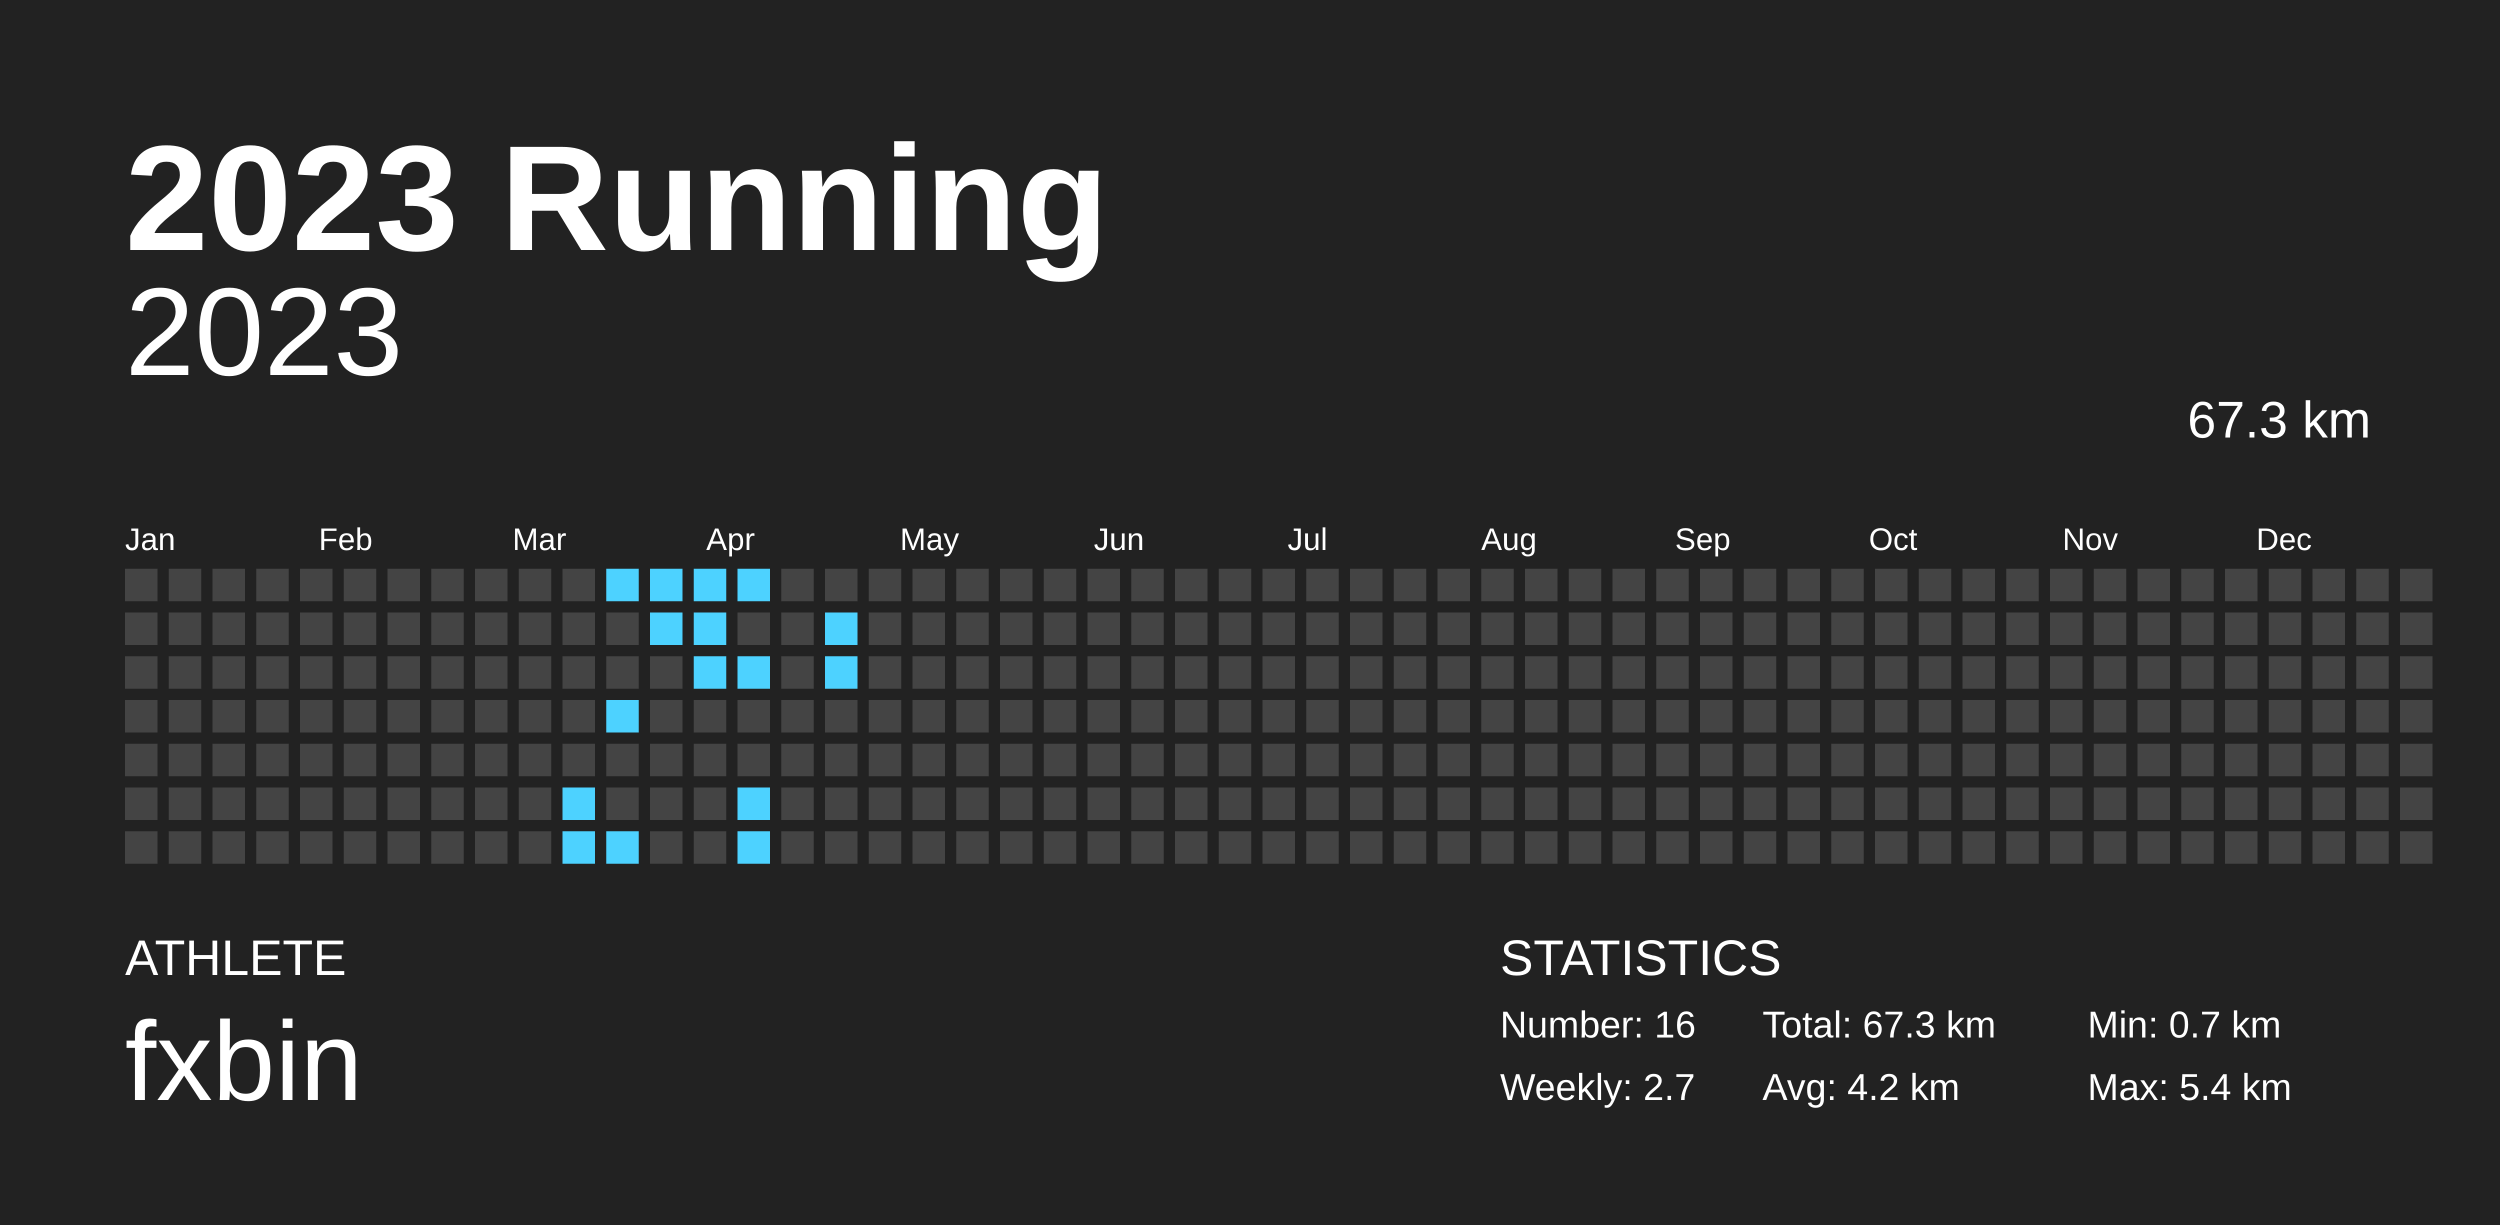
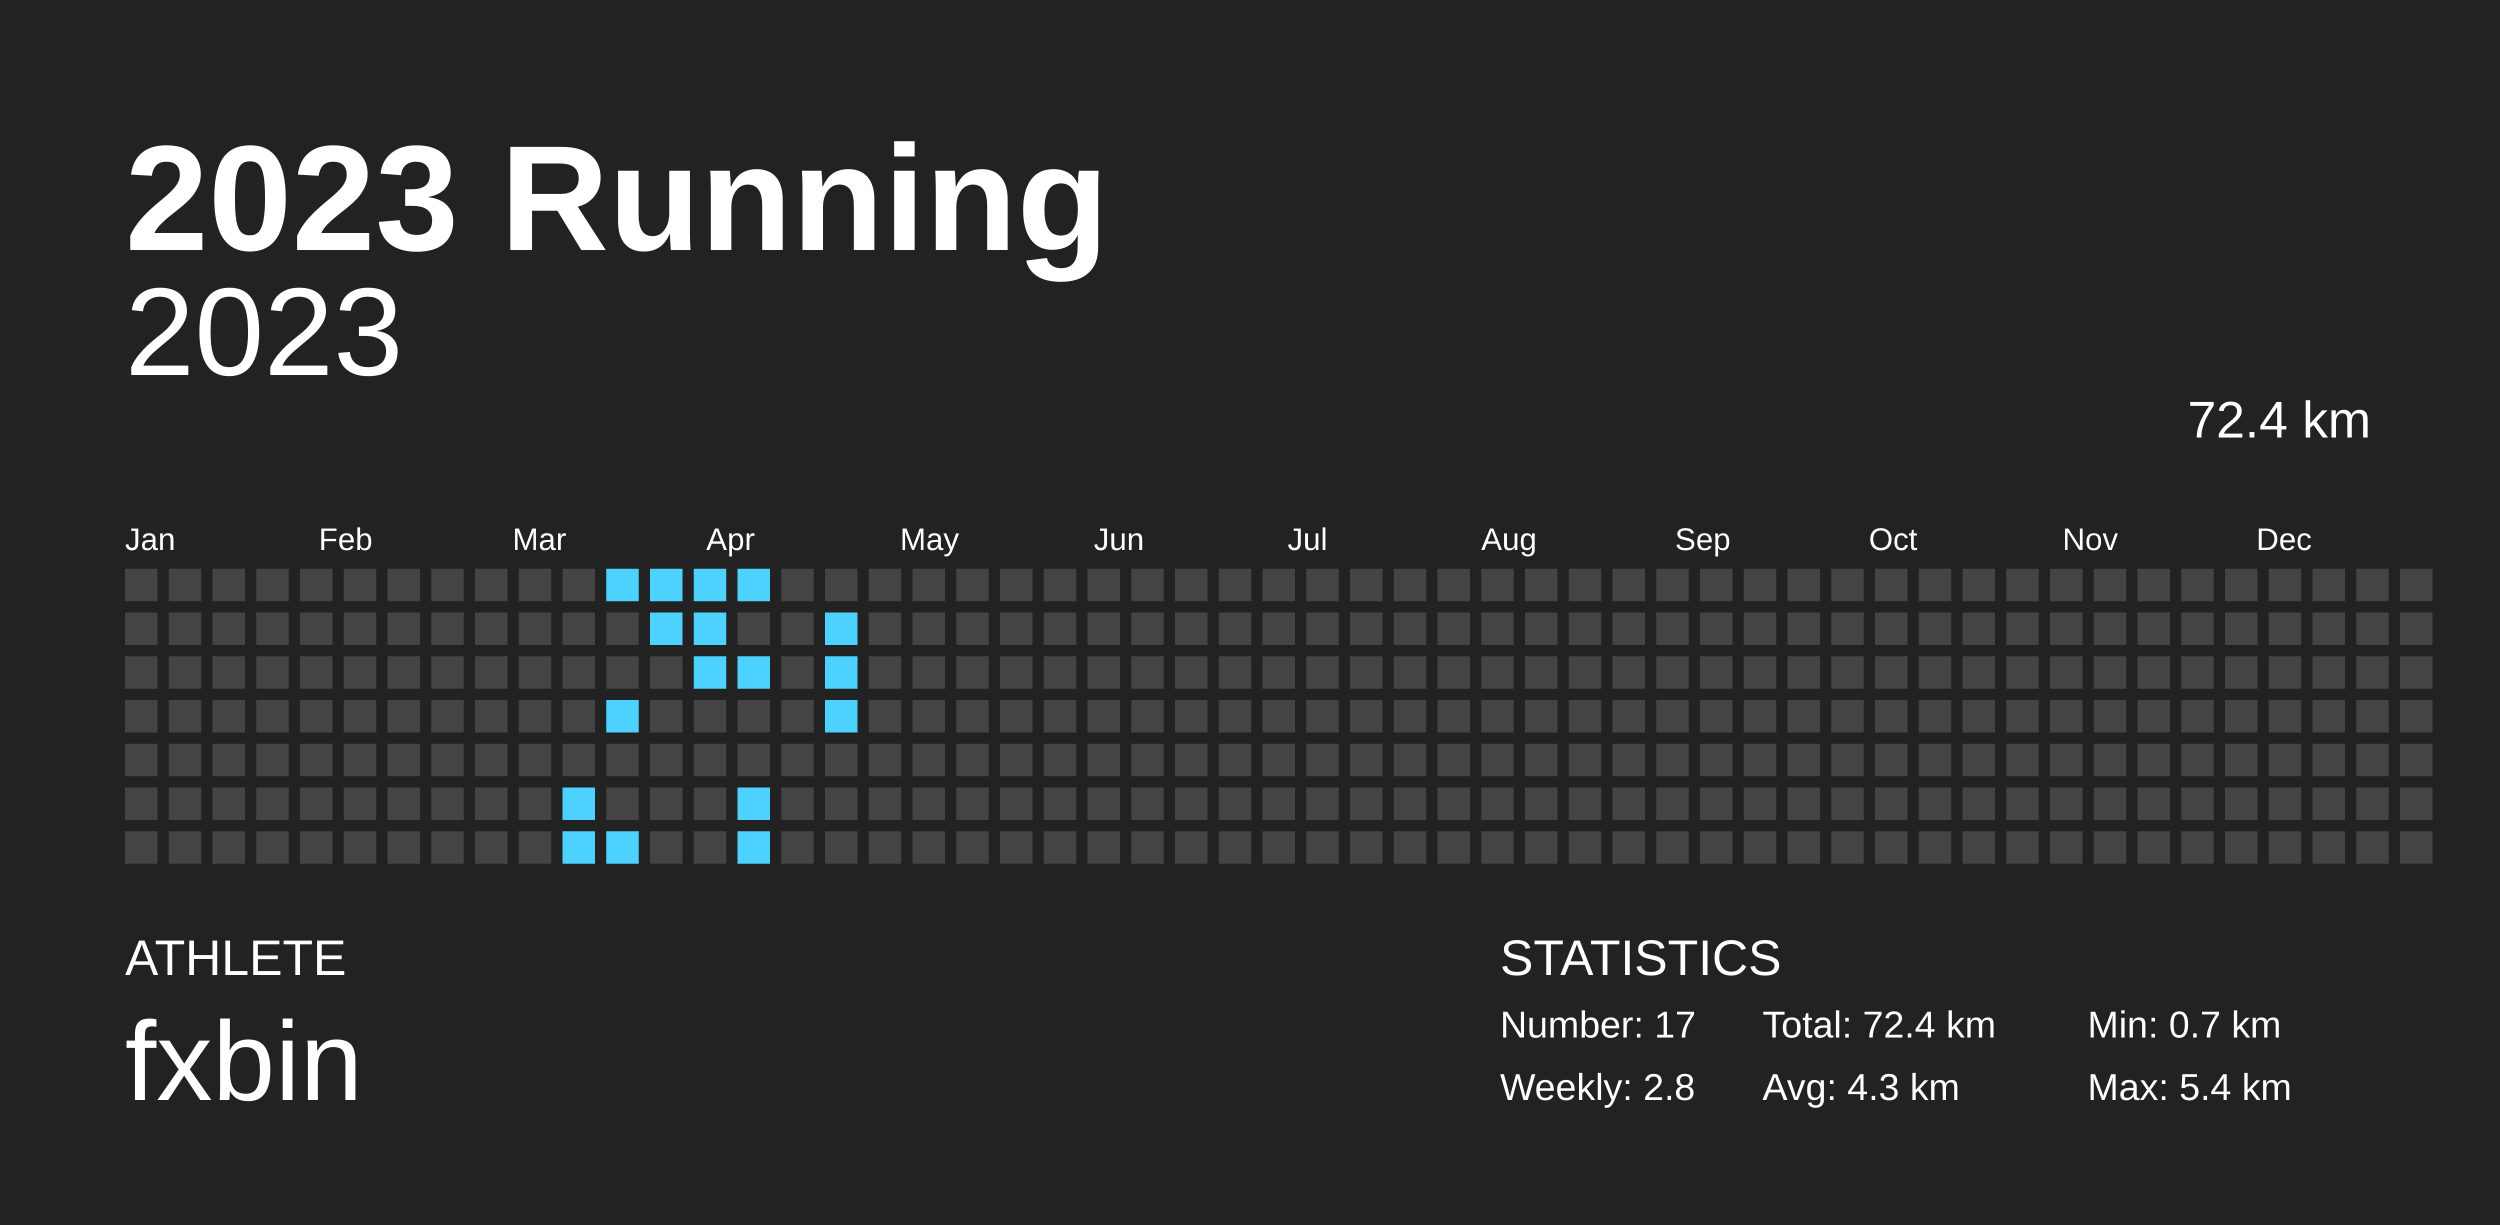
<svg xmlns="http://www.w3.org/2000/svg" baseProfile="full" height="98mm" version="1.1" viewBox="0,0,200,98" width="200mm">
  <defs />
  <rect fill="#222222" height="98" width="200" x="0" y="0" />
  <text fill="#FFFFFF" style="font-size:12px; font-family:Arial; font-weight:bold;" x="10" y="20">2023 Running</text>
  <text fill="#FFFFFF" style="font-size:4px; font-family:Arial" x="10" y="78">ATHLETE</text>
  <text fill="#FFFFFF" style="font-size:9px; font-family:Arial" x="10" y="88">fxbin</text>
  <text fill="#FFFFFF" style="font-size:4px; font-family:Arial" x="120" y="78">STATISTICS</text>
-   <text fill="#FFFFFF" style="font-size:3px; font-family:Arial" x="120" y="83">Number: 16</text>
-   <text fill="#FFFFFF" style="font-size:3px; font-family:Arial" x="120" y="88">Weekly: 2.7</text>
-   <text fill="#FFFFFF" style="font-size:3px; font-family:Arial" x="141" y="83">Total: 67.3 km</text>
-   <text fill="#FFFFFF" style="font-size:3px; font-family:Arial" x="141" y="88">Avg: 4.2 km</text>
+   <text fill="#FFFFFF" style="font-size:3px; font-family:Arial" x="120" y="83">Number: 17</text>
+   <text fill="#FFFFFF" style="font-size:3px; font-family:Arial" x="120" y="88">Weekly: 2.8</text>
+   <text fill="#FFFFFF" style="font-size:3px; font-family:Arial" x="141" y="83">Total: 72.4 km</text>
+   <text fill="#FFFFFF" style="font-size:3px; font-family:Arial" x="141" y="88">Avg: 4.3 km</text>
  <text fill="#FFFFFF" style="font-size:3px; font-family:Arial" x="167" y="83">Min: 0.7 km</text>
  <text fill="#FFFFFF" style="font-size:3px; font-family:Arial" x="167" y="88">Max: 5.4 km</text>
  <text alignment-baseline="hanging" fill="#FFFFFF" style="font-size:10.0px; font-family:Arial;" x="10" y="30">2023</text>
-   <text alignment-baseline="hanging" fill="#FFFFFF" style="font-size:4.125px; font-family:Arial;" x="175" y="35">67.3 km</text>
+   <text alignment-baseline="hanging" fill="#FFFFFF" style="font-size:4.125px; font-family:Arial;" x="175" y="35">72.4 km</text>
  <text fill="#FFFFFF" style="font-size:2.5px; font-family:Arial" x="10.0" y="44">Jan</text>
  <text fill="#FFFFFF" style="font-size:2.5px; font-family:Arial" x="25.5" y="44">Feb</text>
  <text fill="#FFFFFF" style="font-size:2.5px; font-family:Arial" x="41.0" y="44">Mar</text>
  <text fill="#FFFFFF" style="font-size:2.5px; font-family:Arial" x="56.5" y="44">Apr</text>
  <text fill="#FFFFFF" style="font-size:2.5px; font-family:Arial" x="72.0" y="44">May</text>
  <text fill="#FFFFFF" style="font-size:2.5px; font-family:Arial" x="87.5" y="44">Jun</text>
  <text fill="#FFFFFF" style="font-size:2.5px; font-family:Arial" x="103.0" y="44">Jul</text>
  <text fill="#FFFFFF" style="font-size:2.5px; font-family:Arial" x="118.5" y="44">Aug</text>
  <text fill="#FFFFFF" style="font-size:2.5px; font-family:Arial" x="134.0" y="44">Sep</text>
  <text fill="#FFFFFF" style="font-size:2.5px; font-family:Arial" x="149.5" y="44">Oct</text>
  <text fill="#FFFFFF" style="font-size:2.5px; font-family:Arial" x="165.0" y="44">Nov</text>
  <text fill="#FFFFFF" style="font-size:2.5px; font-family:Arial" x="180.5" y="44">Dec</text>
  <rect fill="#444444" height="2.6" width="2.6" x="10.0" y="45.5" />
  <rect fill="#444444" height="2.6" width="2.6" x="10.0" y="49.0" />
  <rect fill="#444444" height="2.6" width="2.6" x="10.0" y="52.5" />
  <rect fill="#444444" height="2.6" width="2.6" x="10.0" y="56.0" />
  <rect fill="#444444" height="2.6" width="2.6" x="10.0" y="59.5" />
  <rect fill="#444444" height="2.6" width="2.6" x="10.0" y="63.0" />
  <rect fill="#444444" height="2.6" width="2.6" x="10.0" y="66.5" />
  <rect fill="#444444" height="2.6" width="2.6" x="13.5" y="45.5" />
  <rect fill="#444444" height="2.6" width="2.6" x="13.5" y="49.0" />
  <rect fill="#444444" height="2.6" width="2.6" x="13.5" y="52.5" />
  <rect fill="#444444" height="2.6" width="2.6" x="13.5" y="56.0" />
  <rect fill="#444444" height="2.6" width="2.6" x="13.5" y="59.5" />
  <rect fill="#444444" height="2.6" width="2.6" x="13.5" y="63.0" />
  <rect fill="#444444" height="2.6" width="2.6" x="13.5" y="66.5" />
  <rect fill="#444444" height="2.6" width="2.6" x="17.0" y="45.5" />
  <rect fill="#444444" height="2.6" width="2.6" x="17.0" y="49.0" />
  <rect fill="#444444" height="2.6" width="2.6" x="17.0" y="52.5" />
  <rect fill="#444444" height="2.6" width="2.6" x="17.0" y="56.0" />
  <rect fill="#444444" height="2.6" width="2.6" x="17.0" y="59.5" />
  <rect fill="#444444" height="2.6" width="2.6" x="17.0" y="63.0" />
  <rect fill="#444444" height="2.6" width="2.6" x="17.0" y="66.5" />
  <rect fill="#444444" height="2.6" width="2.6" x="20.5" y="45.5" />
  <rect fill="#444444" height="2.6" width="2.6" x="20.5" y="49.0" />
  <rect fill="#444444" height="2.6" width="2.6" x="20.5" y="52.5" />
  <rect fill="#444444" height="2.6" width="2.6" x="20.5" y="56.0" />
  <rect fill="#444444" height="2.6" width="2.6" x="20.5" y="59.5" />
  <rect fill="#444444" height="2.6" width="2.6" x="20.5" y="63.0" />
  <rect fill="#444444" height="2.6" width="2.6" x="20.5" y="66.5" />
  <rect fill="#444444" height="2.6" width="2.6" x="24.0" y="45.5" />
  <rect fill="#444444" height="2.6" width="2.6" x="24.0" y="49.0" />
  <rect fill="#444444" height="2.6" width="2.6" x="24.0" y="52.5" />
  <rect fill="#444444" height="2.6" width="2.6" x="24.0" y="56.0" />
  <rect fill="#444444" height="2.6" width="2.6" x="24.0" y="59.5" />
  <rect fill="#444444" height="2.6" width="2.6" x="24.0" y="63.0" />
  <rect fill="#444444" height="2.6" width="2.6" x="24.0" y="66.5" />
  <rect fill="#444444" height="2.6" width="2.6" x="27.5" y="45.5" />
  <rect fill="#444444" height="2.6" width="2.6" x="27.5" y="49.0" />
  <rect fill="#444444" height="2.6" width="2.6" x="27.5" y="52.5" />
  <rect fill="#444444" height="2.6" width="2.6" x="27.5" y="56.0" />
  <rect fill="#444444" height="2.6" width="2.6" x="27.5" y="59.5" />
  <rect fill="#444444" height="2.6" width="2.6" x="27.5" y="63.0" />
  <rect fill="#444444" height="2.6" width="2.6" x="27.5" y="66.5" />
  <rect fill="#444444" height="2.6" width="2.6" x="31.0" y="45.5" />
  <rect fill="#444444" height="2.6" width="2.6" x="31.0" y="49.0" />
  <rect fill="#444444" height="2.6" width="2.6" x="31.0" y="52.5" />
  <rect fill="#444444" height="2.6" width="2.6" x="31.0" y="56.0" />
  <rect fill="#444444" height="2.6" width="2.6" x="31.0" y="59.5" />
  <rect fill="#444444" height="2.6" width="2.6" x="31.0" y="63.0" />
  <rect fill="#444444" height="2.6" width="2.6" x="31.0" y="66.5" />
  <rect fill="#444444" height="2.6" width="2.6" x="34.5" y="45.5" />
  <rect fill="#444444" height="2.6" width="2.6" x="34.5" y="49.0" />
  <rect fill="#444444" height="2.6" width="2.6" x="34.5" y="52.5" />
  <rect fill="#444444" height="2.6" width="2.6" x="34.5" y="56.0" />
  <rect fill="#444444" height="2.6" width="2.6" x="34.5" y="59.5" />
  <rect fill="#444444" height="2.6" width="2.6" x="34.5" y="63.0" />
  <rect fill="#444444" height="2.6" width="2.6" x="34.5" y="66.5" />
  <rect fill="#444444" height="2.6" width="2.6" x="38.0" y="45.5" />
  <rect fill="#444444" height="2.6" width="2.6" x="38.0" y="49.0" />
  <rect fill="#444444" height="2.6" width="2.6" x="38.0" y="52.5" />
  <rect fill="#444444" height="2.6" width="2.6" x="38.0" y="56.0" />
  <rect fill="#444444" height="2.6" width="2.6" x="38.0" y="59.5" />
  <rect fill="#444444" height="2.6" width="2.6" x="38.0" y="63.0" />
  <rect fill="#444444" height="2.6" width="2.6" x="38.0" y="66.5" />
  <rect fill="#444444" height="2.6" width="2.6" x="41.5" y="45.5" />
  <rect fill="#444444" height="2.6" width="2.6" x="41.5" y="49.0" />
  <rect fill="#444444" height="2.6" width="2.6" x="41.5" y="52.5" />
  <rect fill="#444444" height="2.6" width="2.6" x="41.5" y="56.0" />
  <rect fill="#444444" height="2.6" width="2.6" x="41.5" y="59.5" />
  <rect fill="#444444" height="2.6" width="2.6" x="41.5" y="63.0" />
  <rect fill="#444444" height="2.6" width="2.6" x="41.5" y="66.5" />
  <rect fill="#444444" height="2.6" width="2.6" x="45.0" y="45.5" />
  <rect fill="#444444" height="2.6" width="2.6" x="45.0" y="49.0" />
  <rect fill="#444444" height="2.6" width="2.6" x="45.0" y="52.5" />
  <rect fill="#444444" height="2.6" width="2.6" x="45.0" y="56.0" />
  <rect fill="#444444" height="2.6" width="2.6" x="45.0" y="59.5" />
  <rect fill="#4dd2ff" height="2.6" width="2.6" x="45.0" y="63.0" />
  <rect fill="#4dd2ff" height="2.6" width="2.6" x="45.0" y="66.5" />
  <rect fill="#4dd2ff" height="2.6" width="2.6" x="48.5" y="45.5" />
  <rect fill="#444444" height="2.6" width="2.6" x="48.5" y="49.0" />
  <rect fill="#444444" height="2.6" width="2.6" x="48.5" y="52.5" />
  <rect fill="#4dd2ff" height="2.6" width="2.6" x="48.5" y="56.0" />
  <rect fill="#444444" height="2.6" width="2.6" x="48.5" y="59.5" />
  <rect fill="#444444" height="2.6" width="2.6" x="48.5" y="63.0" />
  <rect fill="#4dd2ff" height="2.6" width="2.6" x="48.5" y="66.5" />
  <rect fill="#4dd2ff" height="2.6" width="2.6" x="52.0" y="45.5" />
  <rect fill="#4dd2ff" height="2.6" width="2.6" x="52.0" y="49.0" />
  <rect fill="#444444" height="2.6" width="2.6" x="52.0" y="52.5" />
  <rect fill="#444444" height="2.6" width="2.6" x="52.0" y="56.0" />
  <rect fill="#444444" height="2.6" width="2.6" x="52.0" y="59.5" />
  <rect fill="#444444" height="2.6" width="2.6" x="52.0" y="63.0" />
  <rect fill="#444444" height="2.6" width="2.6" x="52.0" y="66.5" />
  <rect fill="#4dd2ff" height="2.6" width="2.6" x="55.5" y="45.5" />
  <rect fill="#4dd2ff" height="2.6" width="2.6" x="55.5" y="49.0" />
  <rect fill="#4dd2ff" height="2.6" width="2.6" x="55.5" y="52.5" />
  <rect fill="#444444" height="2.6" width="2.6" x="55.5" y="56.0" />
  <rect fill="#444444" height="2.6" width="2.6" x="55.5" y="59.5" />
  <rect fill="#444444" height="2.6" width="2.6" x="55.5" y="63.0" />
  <rect fill="#444444" height="2.6" width="2.6" x="55.5" y="66.5" />
  <rect fill="#4dd2ff" height="2.6" width="2.6" x="59.0" y="45.5" />
  <rect fill="#444444" height="2.6" width="2.6" x="59.0" y="49.0" />
  <rect fill="#4dd2ff" height="2.6" width="2.6" x="59.0" y="52.5" />
  <rect fill="#444444" height="2.6" width="2.6" x="59.0" y="56.0" />
  <rect fill="#444444" height="2.6" width="2.6" x="59.0" y="59.5" />
  <rect fill="#4dd2ff" height="2.6" width="2.6" x="59.0" y="63.0" />
  <rect fill="#4dd2ff" height="2.6" width="2.6" x="59.0" y="66.5" />
  <rect fill="#444444" height="2.6" width="2.6" x="62.5" y="45.5" />
  <rect fill="#444444" height="2.6" width="2.6" x="62.5" y="49.0" />
  <rect fill="#444444" height="2.6" width="2.6" x="62.5" y="52.5" />
  <rect fill="#444444" height="2.6" width="2.6" x="62.5" y="56.0" />
  <rect fill="#444444" height="2.6" width="2.6" x="62.5" y="59.5" />
  <rect fill="#444444" height="2.6" width="2.6" x="62.5" y="63.0" />
  <rect fill="#444444" height="2.6" width="2.6" x="62.5" y="66.5" />
  <rect fill="#444444" height="2.6" width="2.6" x="66.0" y="45.5" />
  <rect fill="#4dd2ff" height="2.6" width="2.6" x="66.0" y="49.0" />
  <rect fill="#4dd2ff" height="2.6" width="2.6" x="66.0" y="52.5" />
-   <rect fill="#444444" height="2.6" width="2.6" x="66.0" y="56.0" />
+   <rect fill="#4dd2ff" height="2.6" width="2.6" x="66.0" y="56.0" />
  <rect fill="#444444" height="2.6" width="2.6" x="66.0" y="59.5" />
  <rect fill="#444444" height="2.6" width="2.6" x="66.0" y="63.0" />
  <rect fill="#444444" height="2.6" width="2.6" x="66.0" y="66.5" />
  <rect fill="#444444" height="2.6" width="2.6" x="69.5" y="45.5" />
  <rect fill="#444444" height="2.6" width="2.6" x="69.5" y="49.0" />
  <rect fill="#444444" height="2.6" width="2.6" x="69.5" y="52.5" />
  <rect fill="#444444" height="2.6" width="2.6" x="69.5" y="56.0" />
  <rect fill="#444444" height="2.6" width="2.6" x="69.5" y="59.5" />
  <rect fill="#444444" height="2.6" width="2.6" x="69.5" y="63.0" />
  <rect fill="#444444" height="2.6" width="2.6" x="69.5" y="66.5" />
  <rect fill="#444444" height="2.6" width="2.6" x="73.0" y="45.5" />
  <rect fill="#444444" height="2.6" width="2.6" x="73.0" y="49.0" />
  <rect fill="#444444" height="2.6" width="2.6" x="73.0" y="52.5" />
  <rect fill="#444444" height="2.6" width="2.6" x="73.0" y="56.0" />
  <rect fill="#444444" height="2.6" width="2.6" x="73.0" y="59.5" />
  <rect fill="#444444" height="2.6" width="2.6" x="73.0" y="63.0" />
  <rect fill="#444444" height="2.6" width="2.6" x="73.0" y="66.5" />
  <rect fill="#444444" height="2.6" width="2.6" x="76.5" y="45.5" />
  <rect fill="#444444" height="2.6" width="2.6" x="76.5" y="49.0" />
  <rect fill="#444444" height="2.6" width="2.6" x="76.5" y="52.5" />
  <rect fill="#444444" height="2.6" width="2.6" x="76.5" y="56.0" />
  <rect fill="#444444" height="2.6" width="2.6" x="76.5" y="59.5" />
  <rect fill="#444444" height="2.6" width="2.6" x="76.5" y="63.0" />
  <rect fill="#444444" height="2.6" width="2.6" x="76.5" y="66.5" />
  <rect fill="#444444" height="2.6" width="2.6" x="80.0" y="45.5" />
  <rect fill="#444444" height="2.6" width="2.6" x="80.0" y="49.0" />
  <rect fill="#444444" height="2.6" width="2.6" x="80.0" y="52.5" />
  <rect fill="#444444" height="2.6" width="2.6" x="80.0" y="56.0" />
  <rect fill="#444444" height="2.6" width="2.6" x="80.0" y="59.5" />
  <rect fill="#444444" height="2.6" width="2.6" x="80.0" y="63.0" />
  <rect fill="#444444" height="2.6" width="2.6" x="80.0" y="66.5" />
  <rect fill="#444444" height="2.6" width="2.6" x="83.5" y="45.5" />
  <rect fill="#444444" height="2.6" width="2.6" x="83.5" y="49.0" />
  <rect fill="#444444" height="2.6" width="2.6" x="83.5" y="52.5" />
  <rect fill="#444444" height="2.6" width="2.6" x="83.5" y="56.0" />
  <rect fill="#444444" height="2.6" width="2.6" x="83.5" y="59.5" />
  <rect fill="#444444" height="2.6" width="2.6" x="83.5" y="63.0" />
  <rect fill="#444444" height="2.6" width="2.6" x="83.5" y="66.5" />
  <rect fill="#444444" height="2.6" width="2.6" x="87.0" y="45.5" />
  <rect fill="#444444" height="2.6" width="2.6" x="87.0" y="49.0" />
  <rect fill="#444444" height="2.6" width="2.6" x="87.0" y="52.5" />
  <rect fill="#444444" height="2.6" width="2.6" x="87.0" y="56.0" />
  <rect fill="#444444" height="2.6" width="2.6" x="87.0" y="59.5" />
  <rect fill="#444444" height="2.6" width="2.6" x="87.0" y="63.0" />
  <rect fill="#444444" height="2.6" width="2.6" x="87.0" y="66.5" />
  <rect fill="#444444" height="2.6" width="2.6" x="90.5" y="45.5" />
  <rect fill="#444444" height="2.6" width="2.6" x="90.5" y="49.0" />
  <rect fill="#444444" height="2.6" width="2.6" x="90.5" y="52.5" />
  <rect fill="#444444" height="2.6" width="2.6" x="90.5" y="56.0" />
  <rect fill="#444444" height="2.6" width="2.6" x="90.5" y="59.5" />
  <rect fill="#444444" height="2.6" width="2.6" x="90.5" y="63.0" />
  <rect fill="#444444" height="2.6" width="2.6" x="90.5" y="66.5" />
  <rect fill="#444444" height="2.6" width="2.6" x="94.0" y="45.5" />
  <rect fill="#444444" height="2.6" width="2.6" x="94.0" y="49.0" />
  <rect fill="#444444" height="2.6" width="2.6" x="94.0" y="52.5" />
  <rect fill="#444444" height="2.6" width="2.6" x="94.0" y="56.0" />
  <rect fill="#444444" height="2.6" width="2.6" x="94.0" y="59.5" />
  <rect fill="#444444" height="2.6" width="2.6" x="94.0" y="63.0" />
  <rect fill="#444444" height="2.6" width="2.6" x="94.0" y="66.5" />
  <rect fill="#444444" height="2.6" width="2.6" x="97.5" y="45.5" />
  <rect fill="#444444" height="2.6" width="2.6" x="97.5" y="49.0" />
  <rect fill="#444444" height="2.6" width="2.6" x="97.5" y="52.5" />
  <rect fill="#444444" height="2.6" width="2.6" x="97.5" y="56.0" />
  <rect fill="#444444" height="2.6" width="2.6" x="97.5" y="59.5" />
  <rect fill="#444444" height="2.6" width="2.6" x="97.5" y="63.0" />
  <rect fill="#444444" height="2.6" width="2.6" x="97.5" y="66.5" />
  <rect fill="#444444" height="2.6" width="2.6" x="101.0" y="45.5" />
  <rect fill="#444444" height="2.6" width="2.6" x="101.0" y="49.0" />
  <rect fill="#444444" height="2.6" width="2.6" x="101.0" y="52.5" />
  <rect fill="#444444" height="2.6" width="2.6" x="101.0" y="56.0" />
  <rect fill="#444444" height="2.6" width="2.6" x="101.0" y="59.5" />
  <rect fill="#444444" height="2.6" width="2.6" x="101.0" y="63.0" />
  <rect fill="#444444" height="2.6" width="2.6" x="101.0" y="66.5" />
  <rect fill="#444444" height="2.6" width="2.6" x="104.5" y="45.5" />
  <rect fill="#444444" height="2.6" width="2.6" x="104.5" y="49.0" />
  <rect fill="#444444" height="2.6" width="2.6" x="104.5" y="52.5" />
  <rect fill="#444444" height="2.6" width="2.6" x="104.5" y="56.0" />
  <rect fill="#444444" height="2.6" width="2.6" x="104.5" y="59.5" />
  <rect fill="#444444" height="2.6" width="2.6" x="104.5" y="63.0" />
  <rect fill="#444444" height="2.6" width="2.6" x="104.5" y="66.5" />
  <rect fill="#444444" height="2.6" width="2.6" x="108.0" y="45.5" />
  <rect fill="#444444" height="2.6" width="2.6" x="108.0" y="49.0" />
  <rect fill="#444444" height="2.6" width="2.6" x="108.0" y="52.5" />
  <rect fill="#444444" height="2.6" width="2.6" x="108.0" y="56.0" />
  <rect fill="#444444" height="2.6" width="2.6" x="108.0" y="59.5" />
  <rect fill="#444444" height="2.6" width="2.6" x="108.0" y="63.0" />
  <rect fill="#444444" height="2.6" width="2.6" x="108.0" y="66.5" />
  <rect fill="#444444" height="2.6" width="2.6" x="111.5" y="45.5" />
  <rect fill="#444444" height="2.6" width="2.6" x="111.5" y="49.0" />
  <rect fill="#444444" height="2.6" width="2.6" x="111.5" y="52.5" />
  <rect fill="#444444" height="2.6" width="2.6" x="111.5" y="56.0" />
  <rect fill="#444444" height="2.6" width="2.6" x="111.5" y="59.5" />
  <rect fill="#444444" height="2.6" width="2.6" x="111.5" y="63.0" />
  <rect fill="#444444" height="2.6" width="2.6" x="111.5" y="66.5" />
  <rect fill="#444444" height="2.6" width="2.6" x="115.0" y="45.5" />
  <rect fill="#444444" height="2.6" width="2.6" x="115.0" y="49.0" />
  <rect fill="#444444" height="2.6" width="2.6" x="115.0" y="52.5" />
  <rect fill="#444444" height="2.6" width="2.6" x="115.0" y="56.0" />
  <rect fill="#444444" height="2.6" width="2.6" x="115.0" y="59.5" />
  <rect fill="#444444" height="2.6" width="2.6" x="115.0" y="63.0" />
  <rect fill="#444444" height="2.6" width="2.6" x="115.0" y="66.5" />
  <rect fill="#444444" height="2.6" width="2.6" x="118.5" y="45.5" />
  <rect fill="#444444" height="2.6" width="2.6" x="118.5" y="49.0" />
  <rect fill="#444444" height="2.6" width="2.6" x="118.5" y="52.5" />
  <rect fill="#444444" height="2.6" width="2.6" x="118.5" y="56.0" />
  <rect fill="#444444" height="2.6" width="2.6" x="118.5" y="59.5" />
  <rect fill="#444444" height="2.6" width="2.6" x="118.5" y="63.0" />
  <rect fill="#444444" height="2.6" width="2.6" x="118.5" y="66.5" />
  <rect fill="#444444" height="2.6" width="2.6" x="122.0" y="45.5" />
  <rect fill="#444444" height="2.6" width="2.6" x="122.0" y="49.0" />
  <rect fill="#444444" height="2.6" width="2.6" x="122.0" y="52.5" />
  <rect fill="#444444" height="2.6" width="2.6" x="122.0" y="56.0" />
  <rect fill="#444444" height="2.6" width="2.6" x="122.0" y="59.5" />
  <rect fill="#444444" height="2.6" width="2.6" x="122.0" y="63.0" />
  <rect fill="#444444" height="2.6" width="2.6" x="122.0" y="66.5" />
  <rect fill="#444444" height="2.6" width="2.6" x="125.5" y="45.5" />
  <rect fill="#444444" height="2.6" width="2.6" x="125.5" y="49.0" />
  <rect fill="#444444" height="2.6" width="2.6" x="125.5" y="52.5" />
  <rect fill="#444444" height="2.6" width="2.6" x="125.5" y="56.0" />
  <rect fill="#444444" height="2.6" width="2.6" x="125.5" y="59.5" />
  <rect fill="#444444" height="2.6" width="2.6" x="125.5" y="63.0" />
  <rect fill="#444444" height="2.6" width="2.6" x="125.5" y="66.5" />
  <rect fill="#444444" height="2.6" width="2.6" x="129.0" y="45.5" />
  <rect fill="#444444" height="2.6" width="2.6" x="129.0" y="49.0" />
  <rect fill="#444444" height="2.6" width="2.6" x="129.0" y="52.5" />
  <rect fill="#444444" height="2.6" width="2.6" x="129.0" y="56.0" />
  <rect fill="#444444" height="2.6" width="2.6" x="129.0" y="59.5" />
  <rect fill="#444444" height="2.6" width="2.6" x="129.0" y="63.0" />
  <rect fill="#444444" height="2.6" width="2.6" x="129.0" y="66.5" />
  <rect fill="#444444" height="2.6" width="2.6" x="132.5" y="45.5" />
  <rect fill="#444444" height="2.6" width="2.6" x="132.5" y="49.0" />
  <rect fill="#444444" height="2.6" width="2.6" x="132.5" y="52.5" />
  <rect fill="#444444" height="2.6" width="2.6" x="132.5" y="56.0" />
  <rect fill="#444444" height="2.6" width="2.6" x="132.5" y="59.5" />
  <rect fill="#444444" height="2.6" width="2.6" x="132.5" y="63.0" />
  <rect fill="#444444" height="2.6" width="2.6" x="132.5" y="66.5" />
  <rect fill="#444444" height="2.6" width="2.6" x="136.0" y="45.5" />
  <rect fill="#444444" height="2.6" width="2.6" x="136.0" y="49.0" />
  <rect fill="#444444" height="2.6" width="2.6" x="136.0" y="52.5" />
  <rect fill="#444444" height="2.6" width="2.6" x="136.0" y="56.0" />
  <rect fill="#444444" height="2.6" width="2.6" x="136.0" y="59.5" />
  <rect fill="#444444" height="2.6" width="2.6" x="136.0" y="63.0" />
  <rect fill="#444444" height="2.6" width="2.6" x="136.0" y="66.5" />
  <rect fill="#444444" height="2.6" width="2.6" x="139.5" y="45.5" />
  <rect fill="#444444" height="2.6" width="2.6" x="139.5" y="49.0" />
  <rect fill="#444444" height="2.6" width="2.6" x="139.5" y="52.5" />
  <rect fill="#444444" height="2.6" width="2.6" x="139.5" y="56.0" />
  <rect fill="#444444" height="2.6" width="2.6" x="139.5" y="59.5" />
  <rect fill="#444444" height="2.6" width="2.6" x="139.5" y="63.0" />
  <rect fill="#444444" height="2.6" width="2.6" x="139.5" y="66.5" />
  <rect fill="#444444" height="2.6" width="2.6" x="143.0" y="45.5" />
  <rect fill="#444444" height="2.6" width="2.6" x="143.0" y="49.0" />
  <rect fill="#444444" height="2.6" width="2.6" x="143.0" y="52.5" />
  <rect fill="#444444" height="2.6" width="2.6" x="143.0" y="56.0" />
  <rect fill="#444444" height="2.6" width="2.6" x="143.0" y="59.5" />
  <rect fill="#444444" height="2.6" width="2.6" x="143.0" y="63.0" />
  <rect fill="#444444" height="2.6" width="2.6" x="143.0" y="66.5" />
  <rect fill="#444444" height="2.6" width="2.6" x="146.5" y="45.5" />
  <rect fill="#444444" height="2.6" width="2.6" x="146.5" y="49.0" />
  <rect fill="#444444" height="2.6" width="2.6" x="146.5" y="52.5" />
  <rect fill="#444444" height="2.6" width="2.6" x="146.5" y="56.0" />
  <rect fill="#444444" height="2.6" width="2.6" x="146.5" y="59.5" />
  <rect fill="#444444" height="2.6" width="2.6" x="146.5" y="63.0" />
  <rect fill="#444444" height="2.6" width="2.6" x="146.5" y="66.5" />
  <rect fill="#444444" height="2.6" width="2.6" x="150.0" y="45.5" />
  <rect fill="#444444" height="2.6" width="2.6" x="150.0" y="49.0" />
  <rect fill="#444444" height="2.6" width="2.6" x="150.0" y="52.5" />
  <rect fill="#444444" height="2.6" width="2.6" x="150.0" y="56.0" />
  <rect fill="#444444" height="2.6" width="2.6" x="150.0" y="59.5" />
  <rect fill="#444444" height="2.6" width="2.6" x="150.0" y="63.0" />
  <rect fill="#444444" height="2.6" width="2.6" x="150.0" y="66.5" />
  <rect fill="#444444" height="2.6" width="2.6" x="153.5" y="45.5" />
  <rect fill="#444444" height="2.6" width="2.6" x="153.5" y="49.0" />
  <rect fill="#444444" height="2.6" width="2.6" x="153.5" y="52.5" />
  <rect fill="#444444" height="2.6" width="2.6" x="153.5" y="56.0" />
  <rect fill="#444444" height="2.6" width="2.6" x="153.5" y="59.5" />
  <rect fill="#444444" height="2.6" width="2.6" x="153.5" y="63.0" />
  <rect fill="#444444" height="2.6" width="2.6" x="153.5" y="66.5" />
  <rect fill="#444444" height="2.6" width="2.6" x="157.0" y="45.5" />
  <rect fill="#444444" height="2.6" width="2.6" x="157.0" y="49.0" />
  <rect fill="#444444" height="2.6" width="2.6" x="157.0" y="52.5" />
  <rect fill="#444444" height="2.6" width="2.6" x="157.0" y="56.0" />
  <rect fill="#444444" height="2.6" width="2.6" x="157.0" y="59.5" />
  <rect fill="#444444" height="2.6" width="2.6" x="157.0" y="63.0" />
  <rect fill="#444444" height="2.6" width="2.6" x="157.0" y="66.5" />
  <rect fill="#444444" height="2.6" width="2.6" x="160.5" y="45.5" />
  <rect fill="#444444" height="2.6" width="2.6" x="160.5" y="49.0" />
  <rect fill="#444444" height="2.6" width="2.6" x="160.5" y="52.5" />
  <rect fill="#444444" height="2.6" width="2.6" x="160.5" y="56.0" />
  <rect fill="#444444" height="2.6" width="2.6" x="160.5" y="59.5" />
  <rect fill="#444444" height="2.6" width="2.6" x="160.5" y="63.0" />
  <rect fill="#444444" height="2.6" width="2.6" x="160.5" y="66.5" />
  <rect fill="#444444" height="2.6" width="2.6" x="164.0" y="45.5" />
  <rect fill="#444444" height="2.6" width="2.6" x="164.0" y="49.0" />
  <rect fill="#444444" height="2.6" width="2.6" x="164.0" y="52.5" />
  <rect fill="#444444" height="2.6" width="2.6" x="164.0" y="56.0" />
  <rect fill="#444444" height="2.6" width="2.6" x="164.0" y="59.5" />
  <rect fill="#444444" height="2.6" width="2.6" x="164.0" y="63.0" />
  <rect fill="#444444" height="2.6" width="2.6" x="164.0" y="66.5" />
  <rect fill="#444444" height="2.6" width="2.6" x="167.5" y="45.5" />
  <rect fill="#444444" height="2.6" width="2.6" x="167.5" y="49.0" />
  <rect fill="#444444" height="2.6" width="2.6" x="167.5" y="52.5" />
  <rect fill="#444444" height="2.6" width="2.6" x="167.5" y="56.0" />
  <rect fill="#444444" height="2.6" width="2.6" x="167.5" y="59.5" />
  <rect fill="#444444" height="2.6" width="2.6" x="167.5" y="63.0" />
  <rect fill="#444444" height="2.6" width="2.6" x="167.5" y="66.5" />
  <rect fill="#444444" height="2.6" width="2.6" x="171.0" y="45.5" />
  <rect fill="#444444" height="2.6" width="2.6" x="171.0" y="49.0" />
  <rect fill="#444444" height="2.6" width="2.6" x="171.0" y="52.5" />
  <rect fill="#444444" height="2.6" width="2.6" x="171.0" y="56.0" />
  <rect fill="#444444" height="2.6" width="2.6" x="171.0" y="59.5" />
  <rect fill="#444444" height="2.6" width="2.6" x="171.0" y="63.0" />
  <rect fill="#444444" height="2.6" width="2.6" x="171.0" y="66.5" />
  <rect fill="#444444" height="2.6" width="2.6" x="174.5" y="45.5" />
  <rect fill="#444444" height="2.6" width="2.6" x="174.5" y="49.0" />
  <rect fill="#444444" height="2.6" width="2.6" x="174.5" y="52.5" />
  <rect fill="#444444" height="2.6" width="2.6" x="174.5" y="56.0" />
  <rect fill="#444444" height="2.6" width="2.6" x="174.5" y="59.5" />
  <rect fill="#444444" height="2.6" width="2.6" x="174.5" y="63.0" />
  <rect fill="#444444" height="2.6" width="2.6" x="174.5" y="66.5" />
  <rect fill="#444444" height="2.6" width="2.6" x="178.0" y="45.5" />
  <rect fill="#444444" height="2.6" width="2.6" x="178.0" y="49.0" />
  <rect fill="#444444" height="2.6" width="2.6" x="178.0" y="52.5" />
  <rect fill="#444444" height="2.6" width="2.6" x="178.0" y="56.0" />
  <rect fill="#444444" height="2.6" width="2.6" x="178.0" y="59.5" />
  <rect fill="#444444" height="2.6" width="2.6" x="178.0" y="63.0" />
  <rect fill="#444444" height="2.6" width="2.6" x="178.0" y="66.5" />
  <rect fill="#444444" height="2.6" width="2.6" x="181.5" y="45.5" />
  <rect fill="#444444" height="2.6" width="2.6" x="181.5" y="49.0" />
  <rect fill="#444444" height="2.6" width="2.6" x="181.5" y="52.5" />
  <rect fill="#444444" height="2.6" width="2.6" x="181.5" y="56.0" />
  <rect fill="#444444" height="2.6" width="2.6" x="181.5" y="59.5" />
  <rect fill="#444444" height="2.6" width="2.6" x="181.5" y="63.0" />
  <rect fill="#444444" height="2.6" width="2.6" x="181.5" y="66.5" />
  <rect fill="#444444" height="2.6" width="2.6" x="185.0" y="45.5" />
  <rect fill="#444444" height="2.6" width="2.6" x="185.0" y="49.0" />
  <rect fill="#444444" height="2.6" width="2.6" x="185.0" y="52.5" />
  <rect fill="#444444" height="2.6" width="2.6" x="185.0" y="56.0" />
  <rect fill="#444444" height="2.6" width="2.6" x="185.0" y="59.5" />
  <rect fill="#444444" height="2.6" width="2.6" x="185.0" y="63.0" />
  <rect fill="#444444" height="2.6" width="2.6" x="185.0" y="66.5" />
  <rect fill="#444444" height="2.6" width="2.6" x="188.5" y="45.5" />
  <rect fill="#444444" height="2.6" width="2.6" x="188.5" y="49.0" />
  <rect fill="#444444" height="2.6" width="2.6" x="188.5" y="52.5" />
  <rect fill="#444444" height="2.6" width="2.6" x="188.5" y="56.0" />
  <rect fill="#444444" height="2.6" width="2.6" x="188.5" y="59.5" />
  <rect fill="#444444" height="2.6" width="2.6" x="188.5" y="63.0" />
  <rect fill="#444444" height="2.6" width="2.6" x="188.5" y="66.5" />
  <rect fill="#444444" height="2.6" width="2.6" x="192.0" y="45.5" />
  <rect fill="#444444" height="2.6" width="2.6" x="192.0" y="49.0" />
  <rect fill="#444444" height="2.6" width="2.6" x="192.0" y="52.5" />
  <rect fill="#444444" height="2.6" width="2.6" x="192.0" y="56.0" />
  <rect fill="#444444" height="2.6" width="2.6" x="192.0" y="59.5" />
  <rect fill="#444444" height="2.6" width="2.6" x="192.0" y="63.0" />
  <rect fill="#444444" height="2.6" width="2.6" x="192.0" y="66.5" />
</svg>
